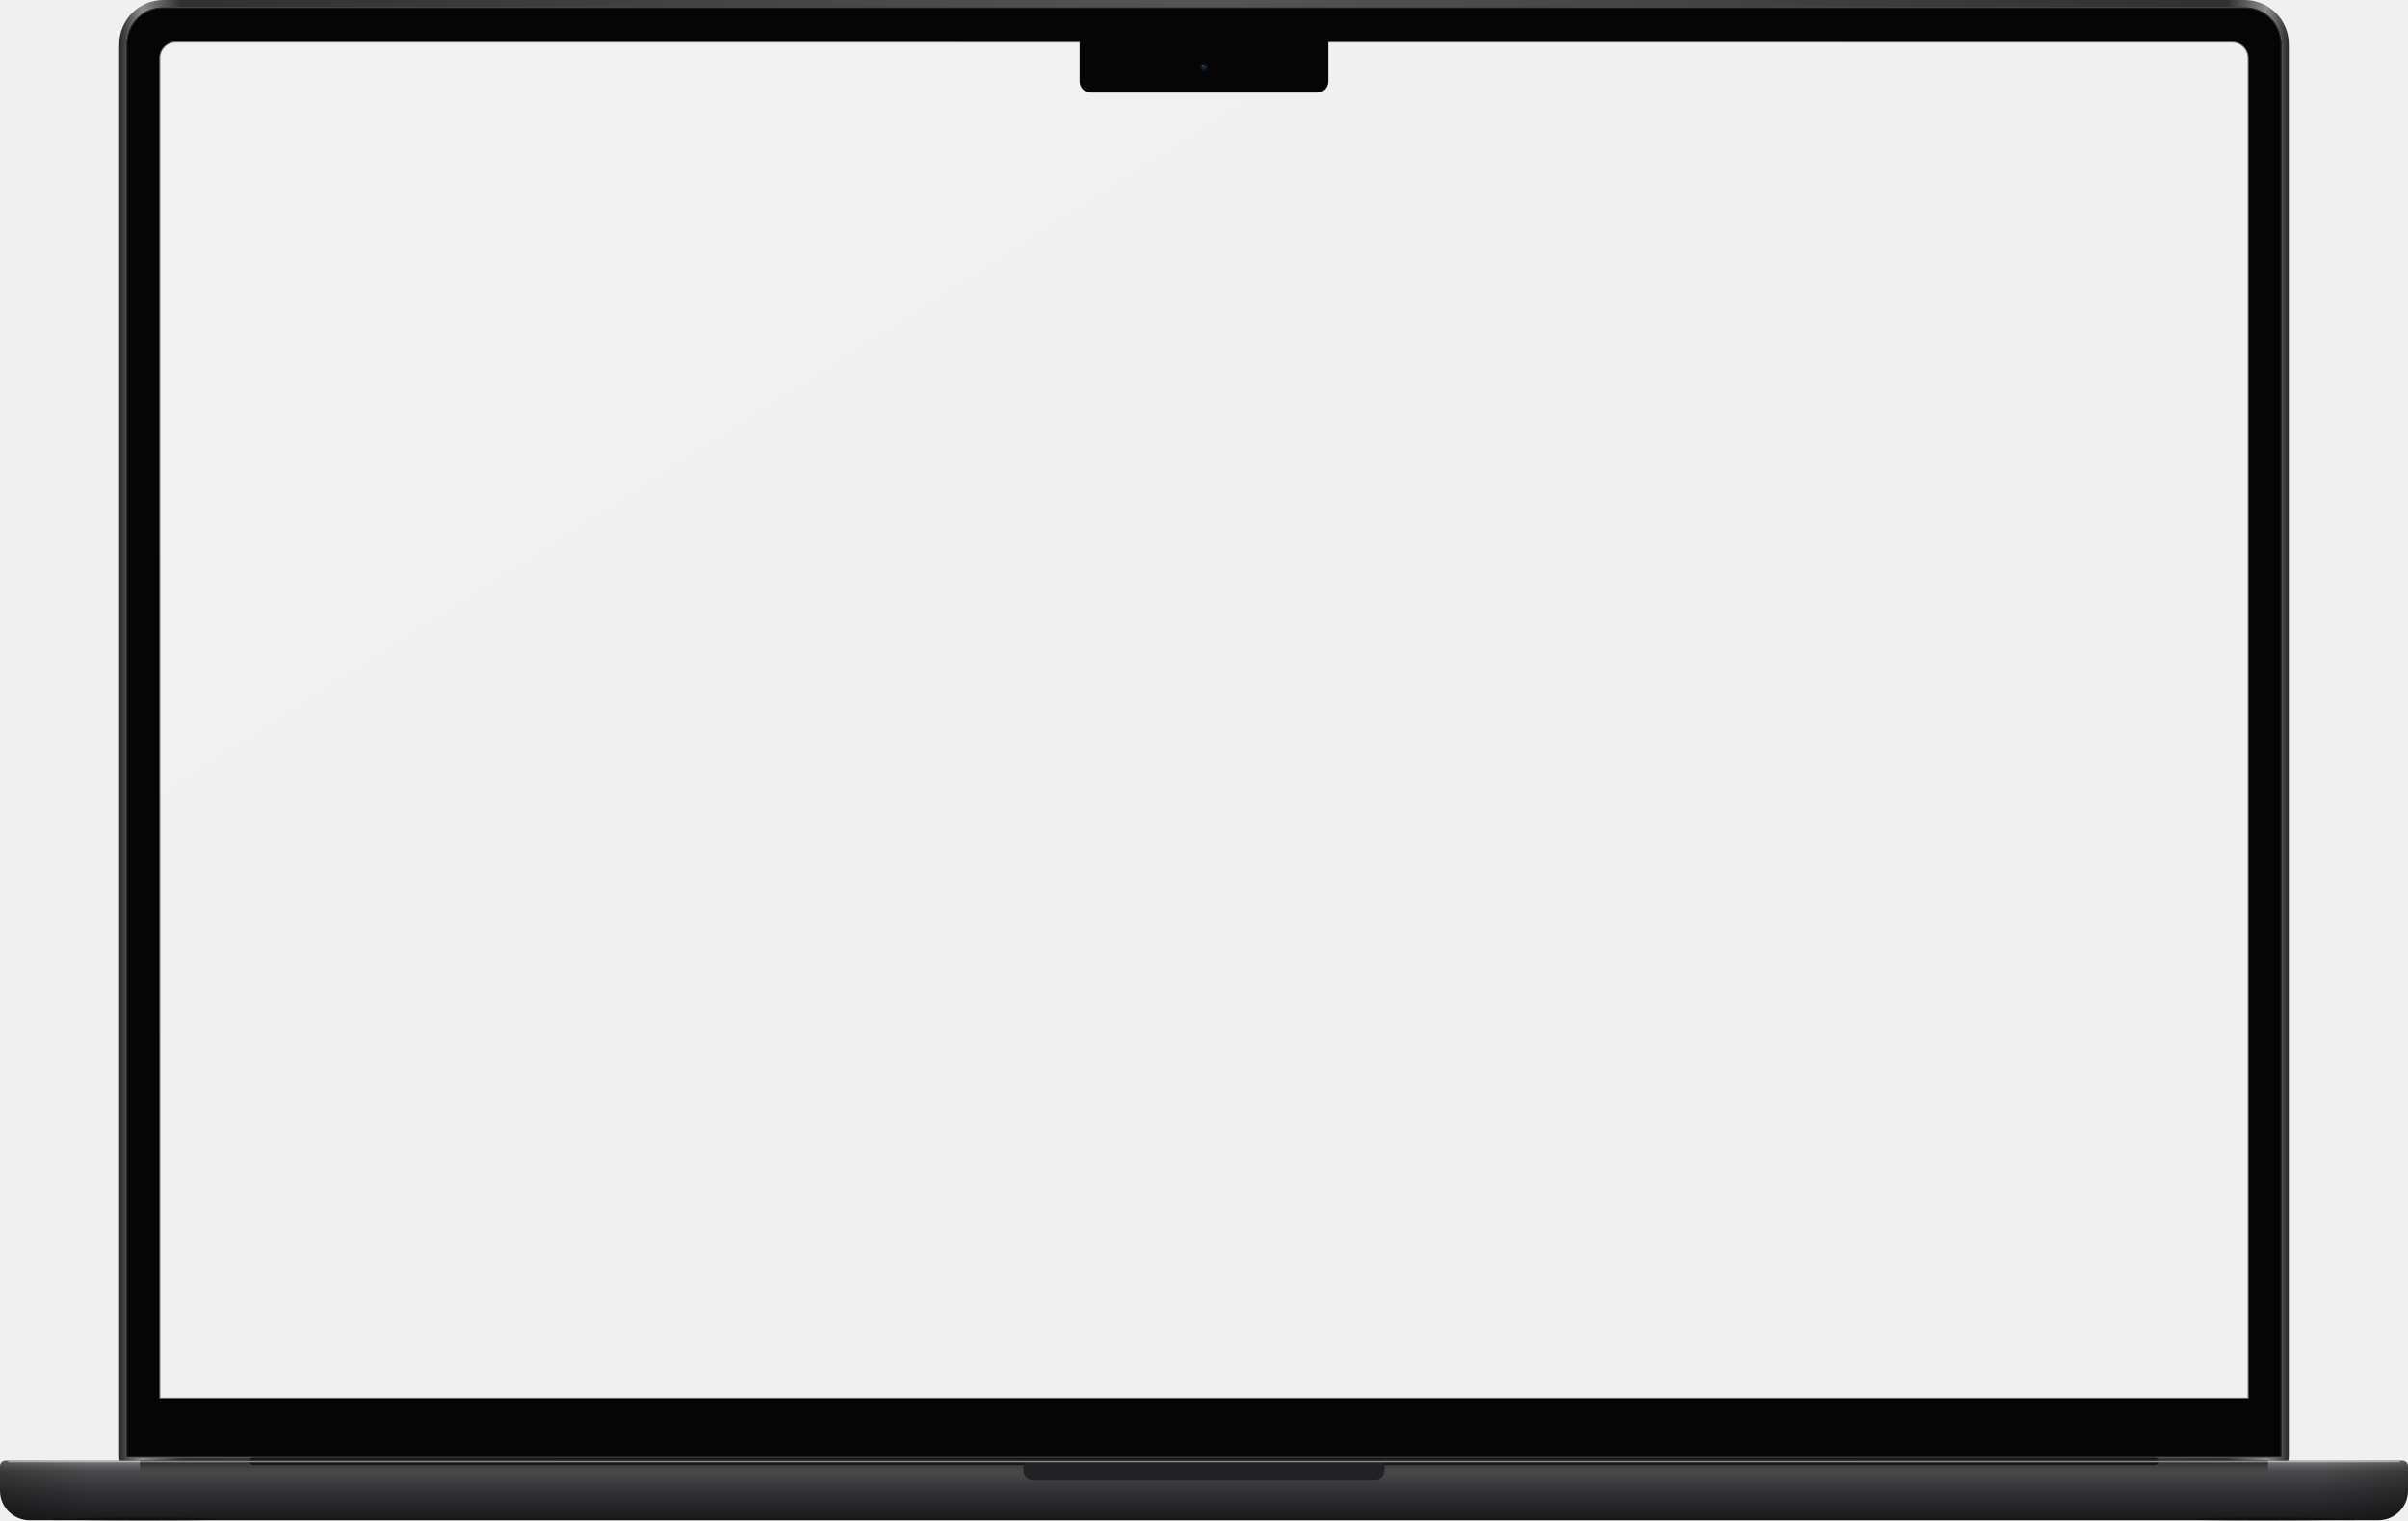
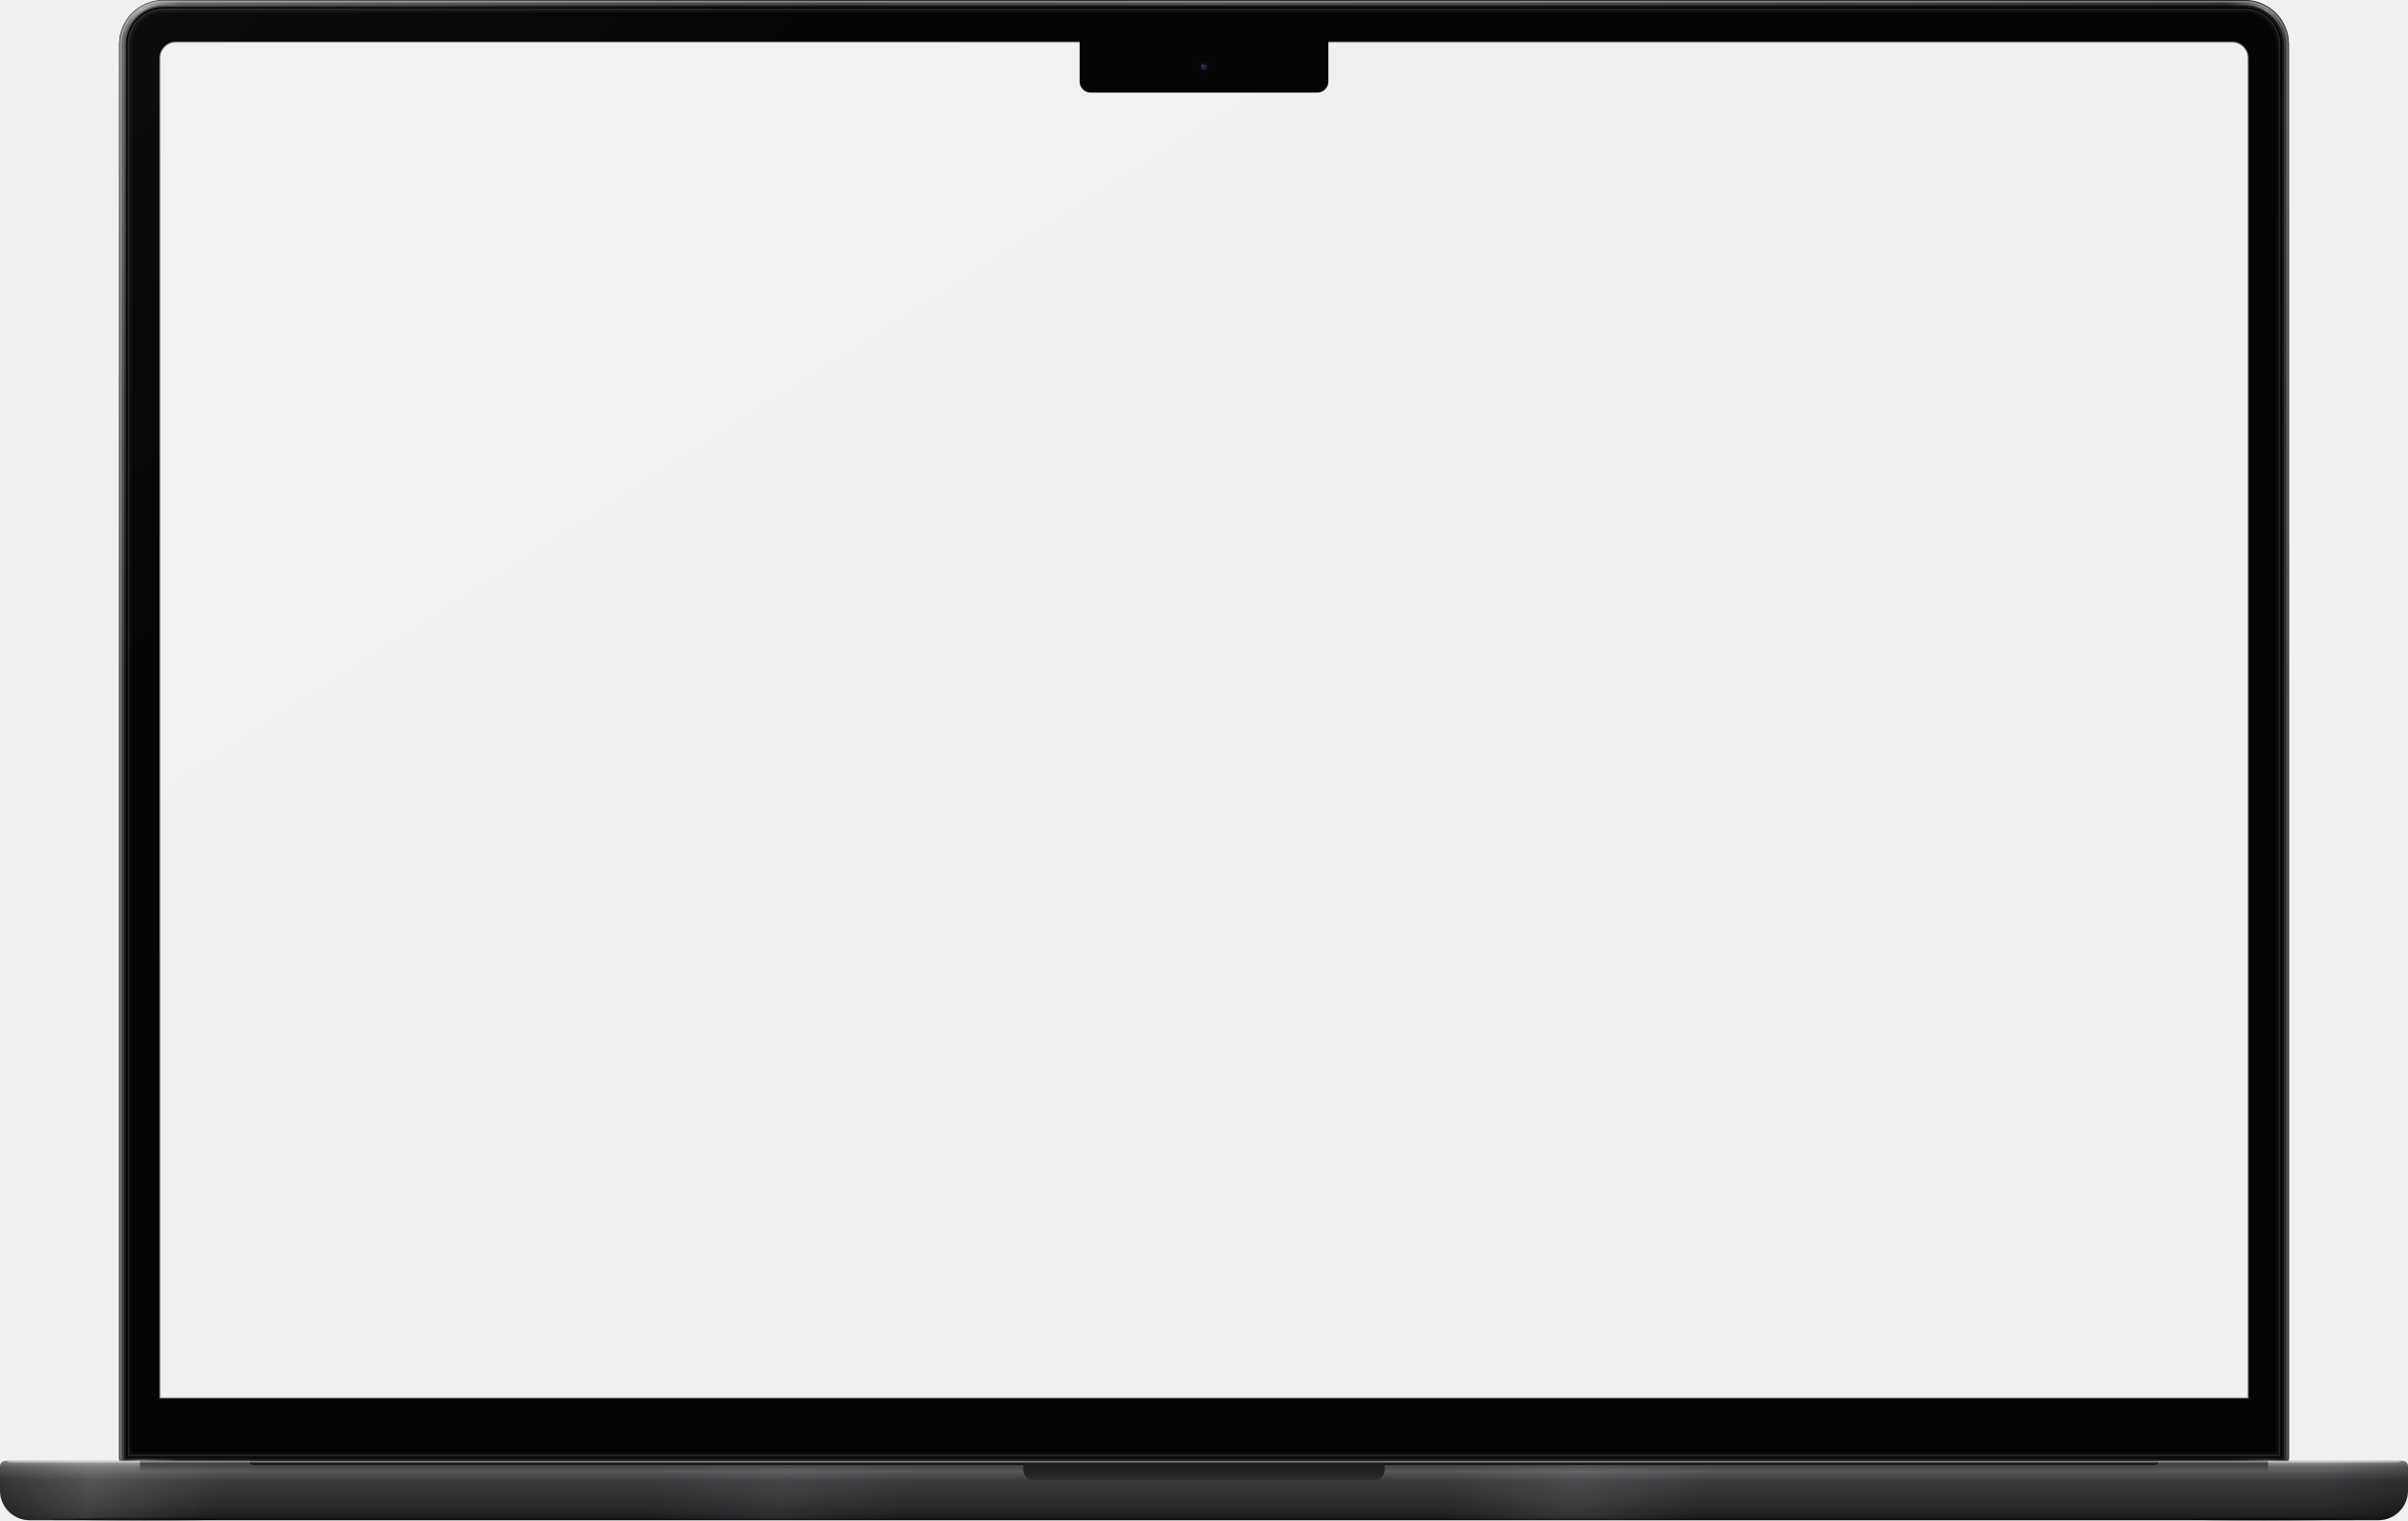
<svg xmlns="http://www.w3.org/2000/svg" width="3485" height="2200" viewBox="0 0 3485 2200">
  <defs>
    <linearGradient id="glare" x1="0" y1="0" x2="1" y2="1">
      <stop offset="0" stop-color="#ffffff" stop-opacity="0.07" />
      <stop offset="0.42" stop-color="#ffffff" stop-opacity="0.015" />
      <stop offset="0.43" stop-color="#ffffff" stop-opacity="0" />
      <stop offset="1" stop-color="#ffffff" stop-opacity="0" />
    </linearGradient>
    <linearGradient id="deck" x1="0" y1="0" x2="0" y2="1">
-       <stop offset="0" stop-color="#78787a" />
-       <stop offset="0.18" stop-color="#49494b" />
-       <stop offset="0.55" stop-color="#303033" />
-       <stop offset="1" stop-color="#1a1a1c" />
+       <stop offset="0" stop-color="#a2a2a3" />
+       <stop offset="0.1" stop-color="#6a6a6c" />
+       <stop offset="0.32" stop-color="#3c3c3f" />
+       <stop offset="0.7" stop-color="#2c2c2f" />
+       <stop offset="0.9" stop-color="#222224" />
+       <stop offset="1" stop-color="#161617" />
    </linearGradient>
    <linearGradient id="deckx" x1="0" y1="0" x2="1" y2="0">
      <stop offset="0" stop-color="#000" stop-opacity="0.25" />
      <stop offset="0.04" stop-color="#000" stop-opacity="0" />
      <stop offset="0.96" stop-color="#000" stop-opacity="0" />
      <stop offset="1" stop-color="#000" stop-opacity="0.25" />
    </linearGradient>
    <linearGradient id="hinge" x1="0" y1="0" x2="0" y2="1">
      <stop offset="0" stop-color="#000" stop-opacity="0.7" />
      <stop offset="1" stop-color="#000" stop-opacity="0" />
    </linearGradient>
    <linearGradient id="lidedge" x1="0" y1="0" x2="1" y2="0">
      <stop offset="0" stop-color="#1a1a1c" />
      <stop offset="0.012" stop-color="#8d8d8f" />
      <stop offset="0.03" stop-color="#303033" />
      <stop offset="0.5" stop-color="#555558" />
      <stop offset="0.97" stop-color="#303033" />
      <stop offset="0.988" stop-color="#8d8d8f" />
      <stop offset="1" stop-color="#1a1a1c" />
    </linearGradient>
+     <linearGradient id="keylight" gradientUnits="userSpaceOnUse" x1="0" y1="0" x2="2091" y2="2200">
+       <stop offset="0" stop-color="#fff" stop-opacity="0.32" />
+       <stop offset="0.28" stop-color="#fff" stop-opacity="0" />
+       <stop offset="0.7" stop-color="#000" stop-opacity="0" />
+       <stop offset="1" stop-color="#000" stop-opacity="0.28" />
+     </linearGradient>
+     <linearGradient id="streaks" gradientUnits="userSpaceOnUse" x1="0" y1="330" x2="3485" y2="1210">
+       <stop offset="0.11" stop-color="#fff" stop-opacity="0" />
+       <stop offset="0.16" stop-color="#fff" stop-opacity="0.5" />
+       <stop offset="0.21" stop-color="#fff" stop-opacity="0" />
+       <stop offset="0.38" stop-color="#fff" stop-opacity="0" />
+       <stop offset="0.43" stop-color="#fff" stop-opacity="0.22" />
+       <stop offset="0.48" stop-color="#fff" stop-opacity="0" />
+       <stop offset="0.69" stop-color="#fff" stop-opacity="0" />
+       <stop offset="0.74" stop-color="#fff" stop-opacity="0.35" />
+       <stop offset="0.79" stop-color="#fff" stop-opacity="0" />
+     </linearGradient>
+     <linearGradient id="thumb" x1="0" y1="0" x2="0" y2="1">
+       <stop offset="0" stop-color="#1a1a1c" />
+       <stop offset="1" stop-color="#2a2a2d" />
+     </linearGradient>
    <linearGradient id="barrel" x1="0" y1="0" x2="0" y2="1">
      <stop offset="0" stop-color="#0a0a0b" />
      <stop offset="0.45" stop-color="#2c2c30" />
      <stop offset="1" stop-color="#0a0a0b" />
    </linearGradient>
  </defs>
  <path fill-rule="evenodd" fill="url(#lidedge)" d="M236.5,0H3248.5A64,64 0 0 1 3312.5,64V2110A10,10 0 0 1 3302.5,2120H182.5A10,10 0 0 1 172.5,2110V64A64,64 0 0 1 236.5,0ZM236.5,10H3248.5A54,54 0 0 1 3302.5,64V2110H182.5V64A54,54 0 0 1 236.5,10Z" />
+   <path fill="none" stroke="#18181a" stroke-opacity="0.9" stroke-width="1.2" d="M236.5,0.6H3248.5A63.4,63.4 0 0 1 3311.9,64V2110A9.4,9.4 0 0 1 3302.5,2119.4H182.5A9.4,9.4 0 0 1 173.1,2110V64A63.4,63.4 0 0 1 236.5,0.6Z" />
+   <path fill="none" stroke="#989899" stroke-opacity="0.8" stroke-width="2.3" d="M236.5,2.35H3248.5A61.65,61.65 0 0 1 3310.15,64V2110A7.65,7.65 0 0 1 3302.5,2117.65H182.5A7.65,7.65 0 0 1 174.85,2110V64A61.65,61.65 0 0 1 236.5,2.35Z" />
+   <path fill="none" stroke="#050506" stroke-opacity="0.8" stroke-width="2.5" d="M236.5,8.75H3248.5A55.25,55.25 0 0 1 3303.75,64V2110A1.25,1.25 0 0 1 3302.5,2111.25H182.5A1.25,1.25 0 0 1 181.25,2110V64A55.25,55.25 0 0 1 236.5,8.75Z" />
+   <path fill-rule="evenodd" fill="url(#keylight)" d="M236.5,0H3248.5A64,64 0 0 1 3312.5,64V2110A10,10 0 0 1 3302.5,2120H182.5A10,10 0 0 1 172.5,2110V64A64,64 0 0 1 236.5,0ZM236.5,10H3248.5A54,54 0 0 1 3302.5,64V2110H182.5V64A54,54 0 0 1 236.5,10Z" />
  <path fill-rule="evenodd" fill="#050506" d="M236.5,10H3248.5A54,54 0 0 1 3302.5,64V2110H182.5V64A54,54 0 0 1 236.5,10ZM254.5,60H3230.5A24,24 0 0 1 3254.5,84V2024H230.5V84A24,24 0 0 1 254.5,60Z" />
-   <path fill="none" stroke="#ffffff" stroke-opacity="0.14" stroke-width="2" d="M236.5,11H3248.5A53,53 0 0 1 3301.5,64V2109H183.5V64A53,53 0 0 1 236.5,11Z" />
+   <path fill="none" stroke="#000000" stroke-opacity="0.9" stroke-width="2.4" d="M236.5,11.2H3248.5A52.8,52.8 0 0 1 3301.3,64V2108.8H183.7V64A52.8,52.8 0 0 1 236.5,11.2Z" />
+   <path fill="none" stroke="#ffffff" stroke-opacity="0.14" stroke-width="2" d="M236.5,13.4H3248.5A50.6,50.6 0 0 1 3299.1,64V2106.6H185.9V64A50.6,50.6 0 0 1 236.5,13.4Z" />
+   <path fill="none" stroke="#ffffff" stroke-opacity="0.04" stroke-width="3.6" d="M236.5,16.2H3248.5A47.8,47.8 0 0 1 3296.3,64V2103.8H188.7V64A47.8,47.8 0 0 1 236.5,16.2Z" />
+   <path fill-rule="evenodd" fill="url(#keylight)" opacity="0.12" d="M236.5,10H3248.5A54,54 0 0 1 3302.5,64V2110H182.5V64A54,54 0 0 1 236.5,10ZM254.5,60H3230.5A24,24 0 0 1 3254.5,84V2024H230.5V84A24,24 0 0 1 254.5,60Z" />
  <path fill="none" stroke="#000" stroke-opacity="0.55" stroke-width="3" d="M254.5,60H3230.5A24,24 0 0 1 3254.5,84V2024H230.5V84A24,24 0 0 1 254.5,60Z" />
  <path fill="url(#glare)" d="M254.5,60H3230.5A24,24 0 0 1 3254.5,84V2024H230.5V84A24,24 0 0 1 254.5,60Z" />
  <path fill="#050506" d="M1562.5,56H1922.5V118A16,16 0 0 1 1906.5,134H1578.5A16,16 0 0 1 1562.5,118V56Z" />
  <circle cx="1742.5" cy="97" r="8" fill="#07080b" />
  <circle cx="1742.5" cy="97" r="4.96" fill="#141a26" />
  <circle cx="1742.5" cy="97" r="2.72" fill="#1e2a40" />
  <circle cx="1740.5" cy="95" r="1.12" fill="#ffffff" fill-opacity="0.35" />
  <path fill="url(#deck)" d="M8,2114H3477A8,8 0 0 1 3485,2122V2157A43,43 0 0 1 3442,2200H43A43,43 0 0 1 0,2157V2122A8,8 0 0 1 8,2114Z" />
  <path fill="url(#deckx)" d="M8,2114H3477A8,8 0 0 1 3485,2122V2157A43,43 0 0 1 3442,2200H43A43,43 0 0 1 0,2157V2122A8,8 0 0 1 8,2114Z" />
+   <path fill="url(#streaks)" opacity="0.25" d="M8,2114H3477A8,8 0 0 1 3485,2122V2157A43,43 0 0 1 3442,2200H43A43,43 0 0 1 0,2157V2122A8,8 0 0 1 8,2114Z" />
  <path fill="url(#hinge)" d="M202.5,2114H3282.5V2130H202.5V2114Z" />
  <path fill="url(#barrel)" d="M365.9,2110H3119.1A5,5 0 0 1 3124.1,2115V2115A5,5 0 0 1 3119.1,2120H365.9A5,5 0 0 1 360.9,2115V2115A5,5 0 0 1 365.9,2110Z" />
  <ellipse cx="209.1" cy="2198.5" rx="104.55" ry="2.5" fill="#000" fill-opacity="0.35" />
  <ellipse cx="3275.9" cy="2198.5" rx="104.55" ry="2.5" fill="#000" fill-opacity="0.35" />
  <path fill="none" stroke="#000" stroke-opacity="0.35" stroke-width="2" d="M77.4,2199 H3407.6" />
-   <path fill="#222224" d="M1481.13,2114H2003.88V2127.76A13.76,13.76 0 0 1 1990.12,2141.52H1494.89A13.76,13.76 0 0 1 1481.13,2127.76V2114Z" />
+   <path fill="url(#thumb)" d="M1481.13,2114H2003.88V2127.76A13.76,13.76 0 0 1 1990.12,2141.52H1494.89A13.76,13.76 0 0 1 1481.13,2127.76V2114Z" />
  <path stroke="#fff" stroke-opacity="0.45" stroke-width="2" d="M12,2115.5 H3473" />
</svg>
